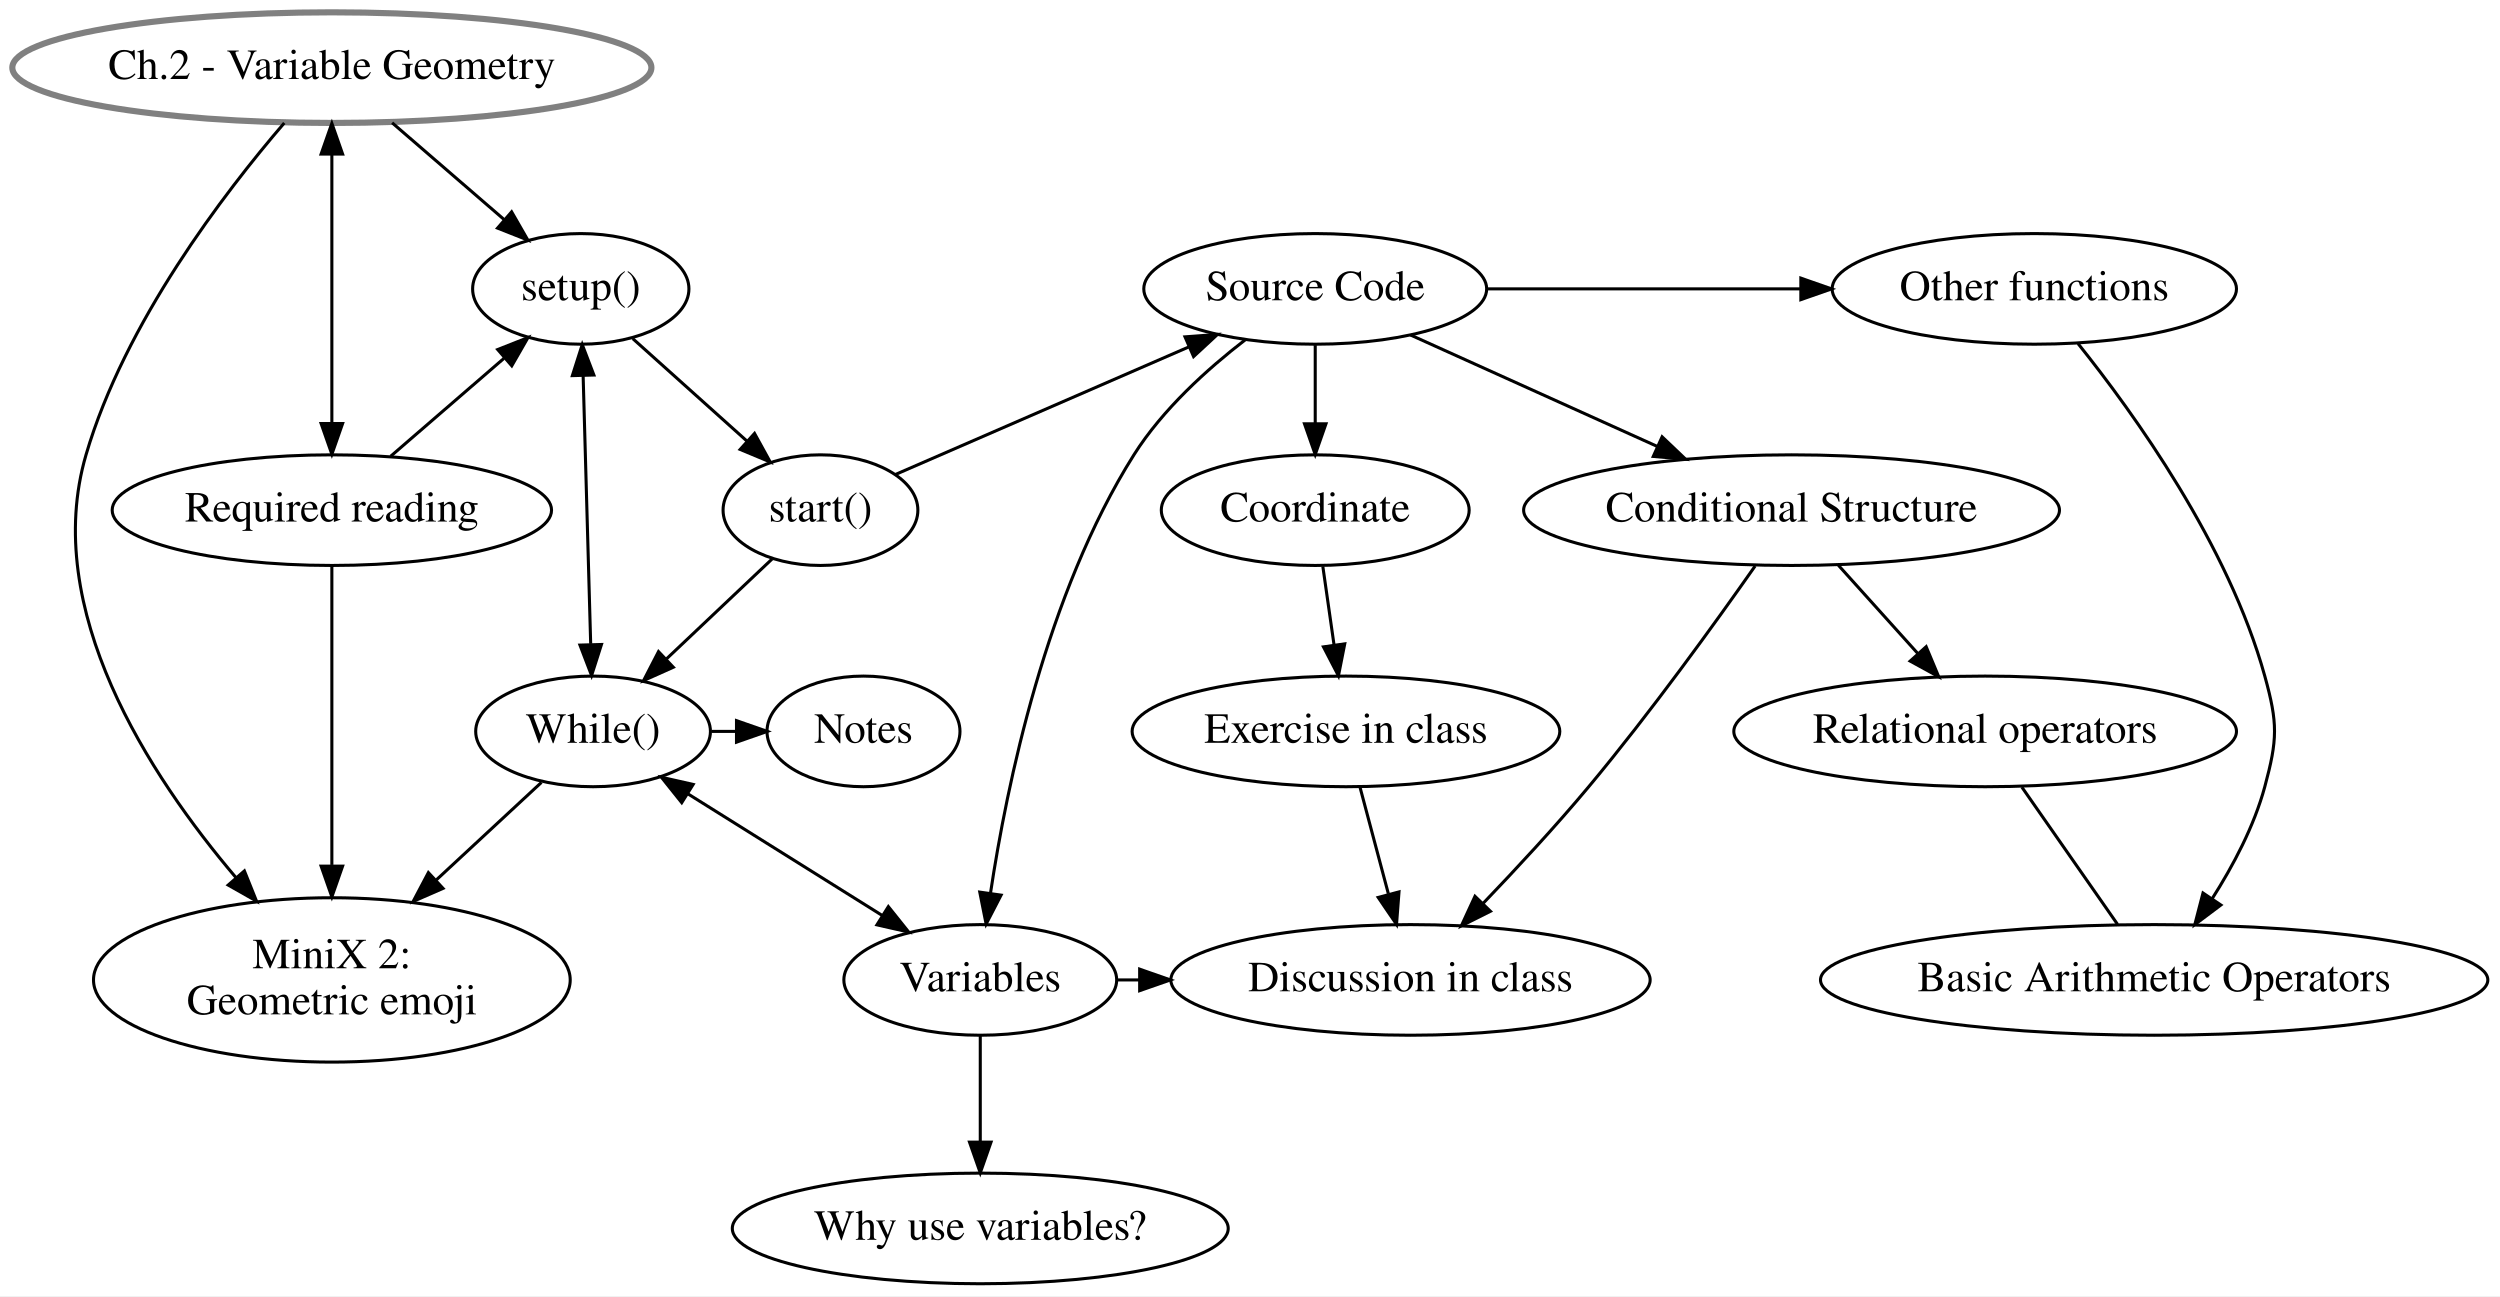
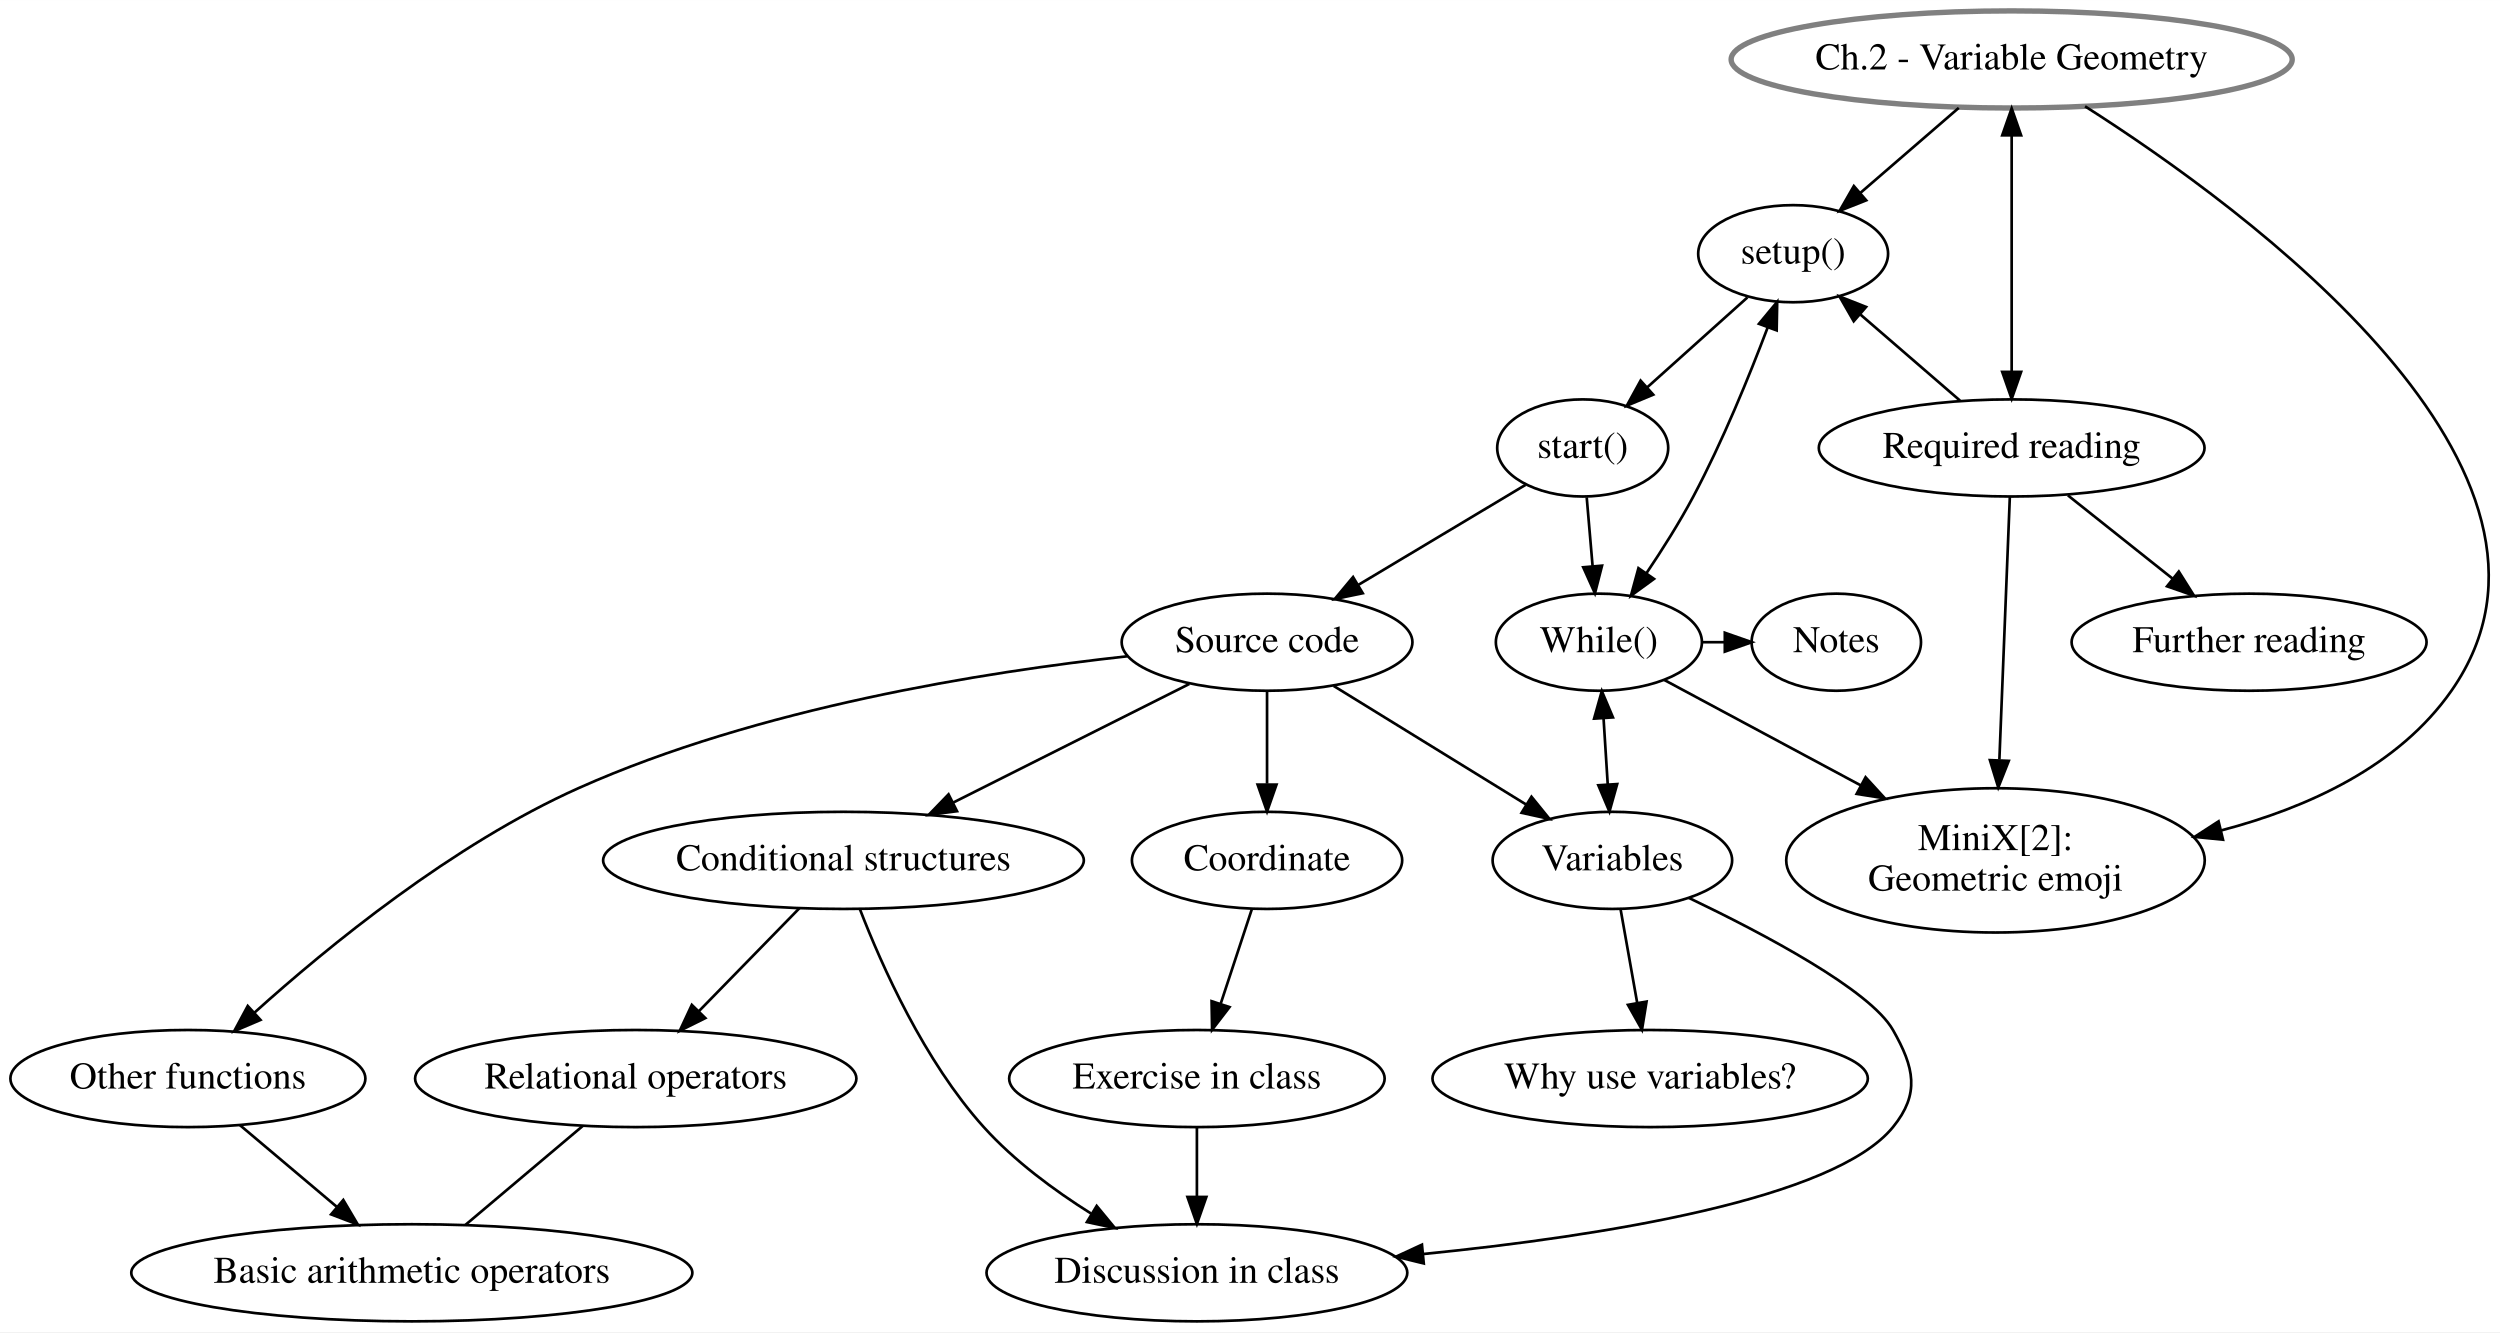
- <svg xmlns="http://www.w3.org/2000/svg" width="814pt" height="422pt" viewBox="0.00 0.00 813.53 421.74">
-   <g id="graph0" class="graph" transform="scale(1 1) rotate(0) translate(4 417.74)">
-     <polygon fill="white" stroke="none" points="-4,4 -4,-417.74 809.531,-417.74 809.531,4 -4,4" />
+ <svg xmlns="http://www.w3.org/2000/svg" width="927pt" height="494pt" viewBox="0.00 0.00 926.65 493.74">
+   <g id="graph0" class="graph" transform="scale(1 1) rotate(0) translate(4 489.74)">
+     <polygon fill="white" stroke="none" points="-4,4 -4,-489.74 922.654,-489.74 922.654,4 -4,4" />
    <g id="node1" class="node">
-       <ellipse fill="none" stroke="grey" stroke-width="2" cx="103.991" cy="-395.74" rx="103.982" ry="18" />
-       <text text-anchor="middle" x="103.991" y="-392.04" font-family="Times,serif" font-size="14.00">Ch.2 - Variable Geometry</text>
+       <ellipse fill="none" stroke="grey" stroke-width="2" cx="741.644" cy="-467.74" rx="103.982" ry="18" />
+       <text text-anchor="middle" x="741.644" y="-464.04" font-family="Times,serif" font-size="14.00">Ch.2 - Variable Geometry</text>
    </g>
    <g id="node2" class="node">
-       <ellipse fill="none" stroke="black" cx="184.991" cy="-323.74" rx="35.194" ry="18" />
-       <text text-anchor="middle" x="184.991" y="-320.04" font-family="Times,serif" font-size="14.00">setup()</text>
+       <ellipse fill="none" stroke="black" cx="660.644" cy="-395.74" rx="35.194" ry="18" />
+       <text text-anchor="middle" x="660.644" y="-392.04" font-family="Times,serif" font-size="14.00">setup()</text>
    </g>
    <g id="edge6" class="edge">
-       <path fill="none" stroke="black" d="M123.599,-377.795C134.555,-368.327 148.32,-356.431 160.038,-346.305" />
-       <polygon fill="black" stroke="black" points="162.486,-348.815 167.763,-339.628 157.909,-343.519 162.486,-348.815" />
+       <path fill="none" stroke="black" d="M722.036,-449.795C711.08,-440.327 697.315,-428.431 685.597,-418.305" />
+       <polygon fill="black" stroke="black" points="687.726,-415.519 677.872,-411.628 683.149,-420.815 687.726,-415.519" />
    </g>
    <g id="node15" class="node">
-       <ellipse fill="none" stroke="black" cx="103.991" cy="-98.87" rx="77.564" ry="26.741" />
-       <text text-anchor="middle" x="103.991" y="-102.67" font-family="Times,serif" font-size="14.00">MiniX 2: </text>
-       <text text-anchor="middle" x="103.991" y="-87.67" font-family="Times,serif" font-size="14.00">Geometric emoji</text>
+       <ellipse fill="none" stroke="black" cx="735.644" cy="-170.87" rx="77.564" ry="26.741" />
+       <text text-anchor="middle" x="735.644" y="-174.67" font-family="Times,serif" font-size="14.00">MiniX[2]: </text>
+       <text text-anchor="middle" x="735.644" y="-159.67" font-family="Times,serif" font-size="14.00">Geometric emoji</text>
    </g>
    <g id="edge1" class="edge">
-       <path fill="none" stroke="black" d="M88.5,-377.725C69.014,-355.052 36.581,-312.768 23.991,-269.74 9.287,-219.487 44.528,-165.422 72.829,-132.111" />
-       <polygon fill="black" stroke="black" points="75.525,-134.345 79.472,-124.513 70.255,-129.737 75.525,-134.345" />
+       <path fill="none" stroke="black" d="M768.853,-450.36C828.582,-412.327 961.483,-315.076 904.644,-233.74 885.1,-205.772 851.478,-190.407 819.344,-181.981" />
+       <polygon fill="black" stroke="black" points="819.98,-178.534 809.437,-179.583 818.333,-185.338 819.98,-178.534" />
    </g>
    <g id="node16" class="node">
-       <ellipse fill="none" stroke="black" cx="103.991" cy="-251.74" rx="71.487" ry="18" />
-       <text text-anchor="middle" x="103.991" y="-248.04" font-family="Times,serif" font-size="14.00">Required reading</text>
+       <ellipse fill="none" stroke="black" cx="741.644" cy="-323.74" rx="71.487" ry="18" />
+       <text text-anchor="middle" x="741.644" y="-320.04" font-family="Times,serif" font-size="14.00">Required reading</text>
    </g>
    <g id="edge2" class="edge">
-       <path fill="none" stroke="black" d="M103.991,-367.419C103.991,-342.339 103.991,-305.367 103.991,-280.233" />
-       <polygon fill="black" stroke="black" points="100.491,-367.612 103.991,-377.612 107.491,-367.612 100.491,-367.612" />
-       <polygon fill="black" stroke="black" points="107.491,-279.929 103.991,-269.929 100.491,-279.929 107.491,-279.929" />
+       <path fill="none" stroke="black" d="M741.644,-439.419C741.644,-414.339 741.644,-377.367 741.644,-352.233" />
+       <polygon fill="black" stroke="black" points="738.144,-439.612 741.644,-449.612 745.144,-439.612 738.144,-439.612" />
+       <polygon fill="black" stroke="black" points="745.144,-351.929 741.644,-341.929 738.144,-351.929 745.144,-351.929" />
    </g>
    <g id="node3" class="node">
-       <ellipse fill="none" stroke="black" cx="262.991" cy="-251.74" rx="31.695" ry="18" />
-       <text text-anchor="middle" x="262.991" y="-248.04" font-family="Times,serif" font-size="14.00">start()</text>
+       <ellipse fill="none" stroke="black" cx="582.644" cy="-323.74" rx="31.695" ry="18" />
+       <text text-anchor="middle" x="582.644" y="-320.04" font-family="Times,serif" font-size="14.00">start()</text>
    </g>
    <g id="edge7" class="edge">
-       <path fill="none" stroke="black" d="M201.916,-307.551C212.795,-297.788 227.092,-284.957 239.117,-274.165" />
-       <polygon fill="black" stroke="black" points="241.529,-276.704 246.633,-267.42 236.853,-271.494 241.529,-276.704" />
+       <path fill="none" stroke="black" d="M643.719,-379.551C632.84,-369.788 618.543,-356.957 606.518,-346.165" />
+       <polygon fill="black" stroke="black" points="608.782,-343.494 599.001,-339.42 604.106,-348.704 608.782,-343.494" />
    </g>
    <g id="node14" class="node">
-       <ellipse fill="none" stroke="black" cx="188.991" cy="-179.74" rx="38.194" ry="18" />
-       <text text-anchor="middle" x="188.991" y="-176.04" font-family="Times,serif" font-size="14.00">While()</text>
+       <ellipse fill="none" stroke="black" cx="588.644" cy="-251.74" rx="38.194" ry="18" />
+       <text text-anchor="middle" x="588.644" y="-248.04" font-family="Times,serif" font-size="14.00">While()</text>
    </g>
    <g id="edge3" class="edge">
-       <path fill="none" stroke="black" d="M185.76,-295.419C186.467,-270.339 187.508,-233.367 188.216,-208.233" />
-       <polygon fill="black" stroke="black" points="182.256,-295.517 185.473,-305.612 189.254,-295.714 182.256,-295.517" />
-       <polygon fill="black" stroke="black" points="191.724,-208.024 188.507,-197.929 184.726,-207.827 191.724,-208.024" />
+       <path fill="none" stroke="black" d="M651.18,-368.335C644.354,-350.304 634.467,-326.089 623.644,-305.74 618.518,-296.102 612.122,-285.992 606.206,-277.217" />
+       <polygon fill="black" stroke="black" points="647.972,-369.751 654.736,-377.906 654.534,-367.313 647.972,-369.751" />
+       <polygon fill="black" stroke="black" points="609.069,-275.203 600.513,-268.953 603.304,-279.174 609.069,-275.203" />
    </g>
    <g id="node4" class="node">
-       <ellipse fill="none" stroke="black" cx="423.991" cy="-323.74" rx="55.79" ry="18" />
-       <text text-anchor="middle" x="423.991" y="-320.04" font-family="Times,serif" font-size="14.00">Source Code</text>
+       <ellipse fill="none" stroke="black" cx="465.644" cy="-251.74" rx="53.891" ry="18" />
+       <text text-anchor="middle" x="465.644" y="-248.04" font-family="Times,serif" font-size="14.00">Source code</text>
    </g>
    <g id="edge8" class="edge">
-       <path fill="none" stroke="black" d="M287.378,-263.343C312.641,-274.327 352.575,-291.69 382.757,-304.812" />
-       <polygon fill="black" stroke="black" points="381.616,-308.133 392.182,-308.91 384.407,-301.713 381.616,-308.133" />
+       <path fill="none" stroke="black" d="M561.456,-310.064C544.21,-299.746 519.539,-284.985 499.551,-273.026" />
+       <polygon fill="black" stroke="black" points="501.119,-269.886 490.74,-267.755 497.525,-275.893 501.119,-269.886" />
    </g>
    <g id="edge20" class="edge">
-       <path fill="none" stroke="black" d="M247.297,-235.895C237.301,-226.439 224.156,-214.005 212.879,-203.337" />
-       <polygon fill="black" stroke="black" points="215.101,-200.621 205.431,-196.292 210.29,-205.706 215.101,-200.621" />
+       <path fill="none" stroke="black" d="M584.127,-305.437C584.789,-297.723 585.583,-288.453 586.32,-279.853" />
+       <polygon fill="black" stroke="black" points="589.811,-280.107 587.178,-269.844 582.837,-279.509 589.811,-280.107" />
    </g>
    <g id="node5" class="node">
-       <ellipse fill="none" stroke="black" cx="423.991" cy="-251.74" rx="50.091" ry="18" />
-       <text text-anchor="middle" x="423.991" y="-248.04" font-family="Times,serif" font-size="14.00">Coordinate</text>
+       <ellipse fill="none" stroke="black" cx="465.644" cy="-170.87" rx="50.091" ry="18" />
+       <text text-anchor="middle" x="465.644" y="-167.17" font-family="Times,serif" font-size="14.00">Coordinate</text>
    </g>
    <g id="edge9" class="edge">
-       <path fill="none" stroke="black" d="M423.991,-305.437C423.991,-297.723 423.991,-288.453 423.991,-279.853" />
-       <polygon fill="black" stroke="black" points="427.491,-279.844 423.991,-269.844 420.491,-279.844 427.491,-279.844" />
+       <path fill="none" stroke="black" d="M465.644,-233.626C465.644,-223.601 465.644,-210.706 465.644,-199.295" />
+       <polygon fill="black" stroke="black" points="469.144,-198.95 465.644,-188.95 462.144,-198.95 469.144,-198.95" />
    </g>
    <g id="node7" class="node">
-       <ellipse fill="none" stroke="black" cx="314.991" cy="-98.87" rx="44.393" ry="18" />
-       <text text-anchor="middle" x="314.991" y="-95.17" font-family="Times,serif" font-size="14.00">Variables</text>
+       <ellipse fill="none" stroke="black" cx="593.644" cy="-170.87" rx="44.393" ry="18" />
+       <text text-anchor="middle" x="593.644" y="-167.17" font-family="Times,serif" font-size="14.00">Variables</text>
    </g>
    <g id="edge11" class="edge">
-       <path fill="none" stroke="black" d="M401.25,-307.197C388.911,-297.691 374.318,-284.532 364.991,-269.74 336.46,-224.493 323.614,-162.278 318.312,-127.064" />
-       <polygon fill="black" stroke="black" points="321.763,-126.464 316.9,-117.051 314.831,-127.442 321.763,-126.464" />
+       <path fill="none" stroke="black" d="M490.324,-235.533C510.628,-223.022 539.553,-205.199 561.637,-191.592" />
+       <polygon fill="black" stroke="black" points="563.657,-194.459 570.334,-186.233 559.985,-188.499 563.657,-194.459" />
    </g>
    <g id="node9" class="node">
-       <ellipse fill="none" stroke="black" cx="657.991" cy="-323.74" rx="65.789" ry="18" />
-       <text text-anchor="middle" x="657.991" y="-320.04" font-family="Times,serif" font-size="14.00">Other functions</text>
+       <ellipse fill="none" stroke="black" cx="65.644" cy="-90" rx="65.789" ry="18" />
+       <text text-anchor="middle" x="65.644" y="-86.3" font-family="Times,serif" font-size="14.00">Other functions</text>
    </g>
    <g id="edge13" class="edge">
-       <path fill="none" stroke="black" d="M480.206,-323.74C514.127,-323.74 548.049,-323.74 581.97,-323.74" />
-       <polygon fill="black" stroke="black" points="582.016,-327.24 592.016,-323.74 582.016,-320.24 582.016,-327.24" />
+       <path fill="none" stroke="black" d="M413.823,-246.518C360.843,-240.722 277.124,-227.408 210.644,-197.74 163.879,-176.87 117.585,-138.997 90.312,-114.431" />
+       <polygon fill="black" stroke="black" points="92.552,-111.737 82.809,-107.574 87.83,-116.904 92.552,-111.737" />
    </g>
    <g id="node11" class="node">
-       <ellipse fill="none" stroke="black" cx="578.991" cy="-251.74" rx="87.185" ry="18" />
-       <text text-anchor="middle" x="578.991" y="-248.04" font-family="Times,serif" font-size="14.00">Conditional Structure</text>
+       <ellipse fill="none" stroke="black" cx="308.644" cy="-170.87" rx="89.084" ry="18" />
+       <text text-anchor="middle" x="308.644" y="-167.17" font-family="Times,serif" font-size="14.00">Conditional structures</text>
    </g>
    <g id="edge15" class="edge">
-       <path fill="none" stroke="black" d="M454.985,-308.743C478.039,-298.331 509.806,-283.985 535.415,-272.42" />
-       <polygon fill="black" stroke="black" points="536.871,-275.602 544.544,-268.297 533.99,-269.223 536.871,-275.602" />
+       <path fill="none" stroke="black" d="M436.848,-236.274C412.272,-223.928 376.655,-206.036 349.195,-192.241" />
+       <polygon fill="black" stroke="black" points="350.731,-189.096 340.224,-187.734 347.588,-195.351 350.731,-189.096" />
    </g>
    <g id="node6" class="node">
-       <ellipse fill="none" stroke="black" cx="433.991" cy="-179.74" rx="69.588" ry="18" />
-       <text text-anchor="middle" x="433.991" y="-176.04" font-family="Times,serif" font-size="14.00">Exercise in class</text>
+       <ellipse fill="none" stroke="black" cx="439.644" cy="-90" rx="69.588" ry="18" />
+       <text text-anchor="middle" x="439.644" y="-86.3" font-family="Times,serif" font-size="14.00">Exercise in class</text>
    </g>
    <g id="edge10" class="edge">
-       <path fill="none" stroke="black" d="M426.463,-233.437C427.565,-225.723 428.889,-216.453 430.118,-207.853" />
-       <polygon fill="black" stroke="black" points="433.598,-208.239 431.547,-197.844 426.668,-207.249 433.598,-208.239" />
+       <path fill="none" stroke="black" d="M460.003,-152.756C456.63,-142.525 452.271,-129.303 448.453,-117.721" />
+       <polygon fill="black" stroke="black" points="451.73,-116.482 445.275,-108.08 445.082,-118.673 451.73,-116.482" />
    </g>
    <g id="node13" class="node">
-       <ellipse fill="none" stroke="black" cx="454.991" cy="-98.87" rx="77.986" ry="18" />
-       <text text-anchor="middle" x="454.991" y="-95.17" font-family="Times,serif" font-size="14.00">Discussion in class</text>
+       <ellipse fill="none" stroke="black" cx="439.644" cy="-18" rx="77.986" ry="18" />
+       <text text-anchor="middle" x="439.644" y="-14.3" font-family="Times,serif" font-size="14.00">Discussion in class</text>
    </g>
    <g id="edge17" class="edge">
-       <path fill="none" stroke="black" d="M438.547,-161.626C441.244,-151.498 444.721,-138.44 447.783,-126.942" />
-       <polygon fill="black" stroke="black" points="451.252,-127.514 450.443,-116.95 444.488,-125.713 451.252,-127.514" />
+       <path fill="none" stroke="black" d="M439.644,-71.697C439.644,-63.983 439.644,-54.712 439.644,-46.112" />
+       <polygon fill="black" stroke="black" points="443.144,-46.104 439.644,-36.104 436.144,-46.104 443.144,-46.104" />
    </g>
    <g id="node8" class="node">
-       <ellipse fill="none" stroke="black" cx="314.991" cy="-18" rx="80.686" ry="18" />
-       <text text-anchor="middle" x="314.991" y="-14.3" font-family="Times,serif" font-size="14.00">Why use variables?</text>
+       <ellipse fill="none" stroke="black" cx="607.644" cy="-90" rx="80.686" ry="18" />
+       <text text-anchor="middle" x="607.644" y="-86.3" font-family="Times,serif" font-size="14.00">Why use variables?</text>
    </g>
    <g id="edge12" class="edge">
-       <path fill="none" stroke="black" d="M314.991,-80.756C314.991,-70.731 314.991,-57.836 314.991,-46.425" />
-       <polygon fill="black" stroke="black" points="318.491,-46.08 314.991,-36.08 311.491,-46.08 318.491,-46.08" />
+       <path fill="none" stroke="black" d="M596.682,-152.756C598.48,-142.628 600.798,-129.57 602.839,-118.072" />
+       <polygon fill="black" stroke="black" points="606.311,-118.538 604.612,-108.08 599.418,-117.315 606.311,-118.538" />
    </g>
    <g id="edge18" class="edge">
-       <path fill="none" stroke="black" d="M359.288,-98.87C361.758,-98.87 364.229,-98.87 366.7,-98.87" />
-       <polygon fill="black" stroke="black" points="366.858,-102.37 376.858,-98.87 366.858,-95.37 366.858,-102.37" />
+       <path fill="none" stroke="black" d="M622.01,-156.954C649.819,-143.639 689.232,-122.793 697.644,-108 705.553,-94.092 707.756,-84.4 697.644,-72 675.861,-45.287 590.256,-31.656 523.555,-24.963" />
+       <polygon fill="black" stroke="black" points="523.734,-21.464 513.443,-23.986 523.061,-28.431 523.734,-21.464" />
    </g>
    <g id="node10" class="node">
-       <ellipse fill="none" stroke="black" cx="696.991" cy="-98.87" rx="108.581" ry="18" />
-       <text text-anchor="middle" x="696.991" y="-95.17" font-family="Times,serif" font-size="14.00">Basic Arithmetic Operators</text>
+       <ellipse fill="none" stroke="black" cx="148.644" cy="-18" rx="103.982" ry="18" />
+       <text text-anchor="middle" x="148.644" y="-14.3" font-family="Times,serif" font-size="14.00">Basic arithmetic operators</text>
    </g>
    <g id="edge14" class="edge">
-       <path fill="none" stroke="black" d="M672.214,-305.936C690.462,-283.162 721.169,-240.422 732.991,-197.74 737.262,-182.321 737.158,-177.188 732.991,-161.74 729.526,-148.898 722.666,-135.979 715.855,-125.293" />
-       <polygon fill="black" stroke="black" points="718.698,-123.248 710.221,-116.892 712.884,-127.147 718.698,-123.248" />
+       <path fill="none" stroke="black" d="M84.895,-72.765C95.556,-63.773 108.999,-52.436 120.788,-42.493" />
+       <polygon fill="black" stroke="black" points="123.244,-45.001 128.632,-35.878 118.731,-39.65 123.244,-45.001" />
    </g>
    <g id="node12" class="node">
-       <ellipse fill="none" stroke="black" cx="641.991" cy="-179.74" rx="81.786" ry="18" />
-       <text text-anchor="middle" x="641.991" y="-176.04" font-family="Times,serif" font-size="14.00">Relational operators</text>
+       <ellipse fill="none" stroke="black" cx="231.644" cy="-90" rx="81.786" ry="18" />
+       <text text-anchor="middle" x="231.644" y="-86.3" font-family="Times,serif" font-size="14.00">Relational operators</text>
    </g>
    <g id="edge16" class="edge">
-       <path fill="none" stroke="black" d="M594.241,-233.795C601.98,-225.197 611.52,-214.597 620.033,-205.137" />
-       <polygon fill="black" stroke="black" points="622.793,-207.303 626.881,-197.529 617.589,-202.621 622.793,-207.303" />
+       <path fill="none" stroke="black" d="M292.314,-153.144C281.493,-142.06 267.127,-127.345 255.091,-115.016" />
+       <polygon fill="black" stroke="black" points="257.441,-112.413 247.95,-107.702 252.432,-117.303 257.441,-112.413" />
    </g>
    <g id="edge19" class="edge">
-       <path fill="none" stroke="black" d="M567.144,-233.567C554.347,-215.31 533.085,-185.811 512.991,-161.74 502.181,-148.792 489.431,-135.042 478.642,-123.801" />
-       <polygon fill="black" stroke="black" points="481.005,-121.21 471.534,-116.461 475.976,-126.079 481.005,-121.21" />
+       <path fill="none" stroke="black" d="M314.745,-152.745C322.805,-131.889 338.602,-96.427 360.644,-72 371.899,-59.528 386.682,-48.599 400.413,-39.957" />
+       <polygon fill="black" stroke="black" points="402.495,-42.788 409.237,-34.615 398.87,-36.8 402.495,-42.788" />
    </g>
    <g id="edge5" class="edge">
-       <path fill="none" stroke="black" d="M653.925,-161.626C663.15,-148.397 675.86,-130.171 685.08,-116.95" />
+       <path fill="none" stroke="black" d="M211.974,-72.411C198.839,-61.333 181.626,-46.816 168.46,-35.712" />
    </g>
    <g id="edge4" class="edge">
-       <path fill="none" stroke="black" d="M219.937,-159.369C239.163,-147.335 263.819,-131.901 283.201,-119.769" />
-       <polygon fill="black" stroke="black" points="217.846,-156.549 211.227,-164.821 221.56,-162.482 217.846,-156.549" />
-       <polygon fill="black" stroke="black" points="285.078,-122.724 291.697,-114.451 281.363,-116.79 285.078,-122.724" />
+       <path fill="none" stroke="black" d="M590.363,-223.63C590.864,-215.723 591.412,-207.081 591.914,-199.162" />
+       <polygon fill="black" stroke="black" points="586.869,-223.425 589.729,-233.626 593.855,-223.868 586.869,-223.425" />
+       <polygon fill="black" stroke="black" points="595.422,-199.152 592.561,-188.95 588.436,-198.709 595.422,-199.152" />
    </g>
    <g id="edge22" class="edge">
-       <path fill="none" stroke="black" d="M172.198,-163.158C162.434,-154.099 149.772,-142.349 138.012,-131.438" />
-       <polygon fill="black" stroke="black" points="140.165,-128.661 130.454,-124.425 135.404,-133.792 140.165,-128.661" />
+       <path fill="none" stroke="black" d="M612.918,-237.716C632.673,-227.117 661.208,-211.807 685.793,-198.617" />
+       <polygon fill="black" stroke="black" points="687.491,-201.678 694.648,-193.866 684.181,-195.51 687.491,-201.678" />
+     </g>
+     <g id="node18" class="node">
+       <ellipse fill="none" stroke="black" cx="676.644" cy="-251.74" rx="31.396" ry="18" />
+       <text text-anchor="middle" x="676.644" y="-248.04" font-family="Times,serif" font-size="14.00">Notes</text>
+     </g>
+     <g id="edge21" class="edge">
+       <path fill="none" stroke="black" d="M627.144,-251.74C629.795,-251.74 632.445,-251.74 635.096,-251.74" />
+       <polygon fill="black" stroke="black" points="635.32,-255.24 645.32,-251.74 635.32,-248.24 635.32,-255.24" />
+     </g>
+     <g id="edge24" class="edge">
+       <path fill="none" stroke="black" d="M722.506,-341.279C711.491,-350.798 697.522,-362.87 685.647,-373.133" />
+       <polygon fill="black" stroke="black" points="683.1,-370.708 677.822,-379.895 687.677,-376.004 683.1,-370.708" />
+     </g>
+     <g id="edge23" class="edge">
+       <path fill="none" stroke="black" d="M740.968,-305.727C740.033,-282.22 738.322,-239.211 737.092,-208.281" />
+       <polygon fill="black" stroke="black" points="740.574,-207.749 736.679,-197.896 733.579,-208.027 740.574,-207.749" />
    </g>
    <g id="node17" class="node">
-       <ellipse fill="none" stroke="black" cx="276.991" cy="-179.74" rx="31.396" ry="18" />
-       <text text-anchor="middle" x="276.991" y="-176.04" font-family="Times,serif" font-size="14.00">Notes</text>
+       <ellipse fill="none" stroke="black" cx="829.644" cy="-251.74" rx="65.789" ry="18" />
+       <text text-anchor="middle" x="829.644" y="-248.04" font-family="Times,serif" font-size="14.00">Further reading</text>
    </g>
-     <g id="edge21" class="edge">
-       <path fill="none" stroke="black" d="M227.491,-179.74C230.141,-179.74 232.792,-179.74 235.443,-179.74" />
-       <polygon fill="black" stroke="black" points="235.667,-183.24 245.667,-179.74 235.667,-176.24 235.667,-183.24" />
-     </g>
-     <g id="edge24" class="edge">
-       <path fill="none" stroke="black" d="M123.129,-269.279C134.144,-278.798 148.113,-290.87 159.988,-301.133" />
-       <polygon fill="black" stroke="black" points="157.958,-304.004 167.813,-307.895 162.535,-298.708 157.958,-304.004" />
-     </g>
-     <g id="edge23" class="edge">
-       <path fill="none" stroke="black" d="M103.991,-233.727C103.991,-210.22 103.991,-167.211 103.991,-136.281" />
-       <polygon fill="black" stroke="black" points="107.491,-135.896 103.991,-125.896 100.491,-135.896 107.491,-135.896" />
+     <g id="edge25" class="edge">
+       <path fill="none" stroke="black" d="M762.499,-306.151C774.09,-296.931 788.676,-285.329 801.29,-275.295" />
+       <polygon fill="black" stroke="black" points="803.595,-277.933 809.243,-268.969 799.238,-272.455 803.595,-277.933" />
    </g>
  </g>
</svg>
